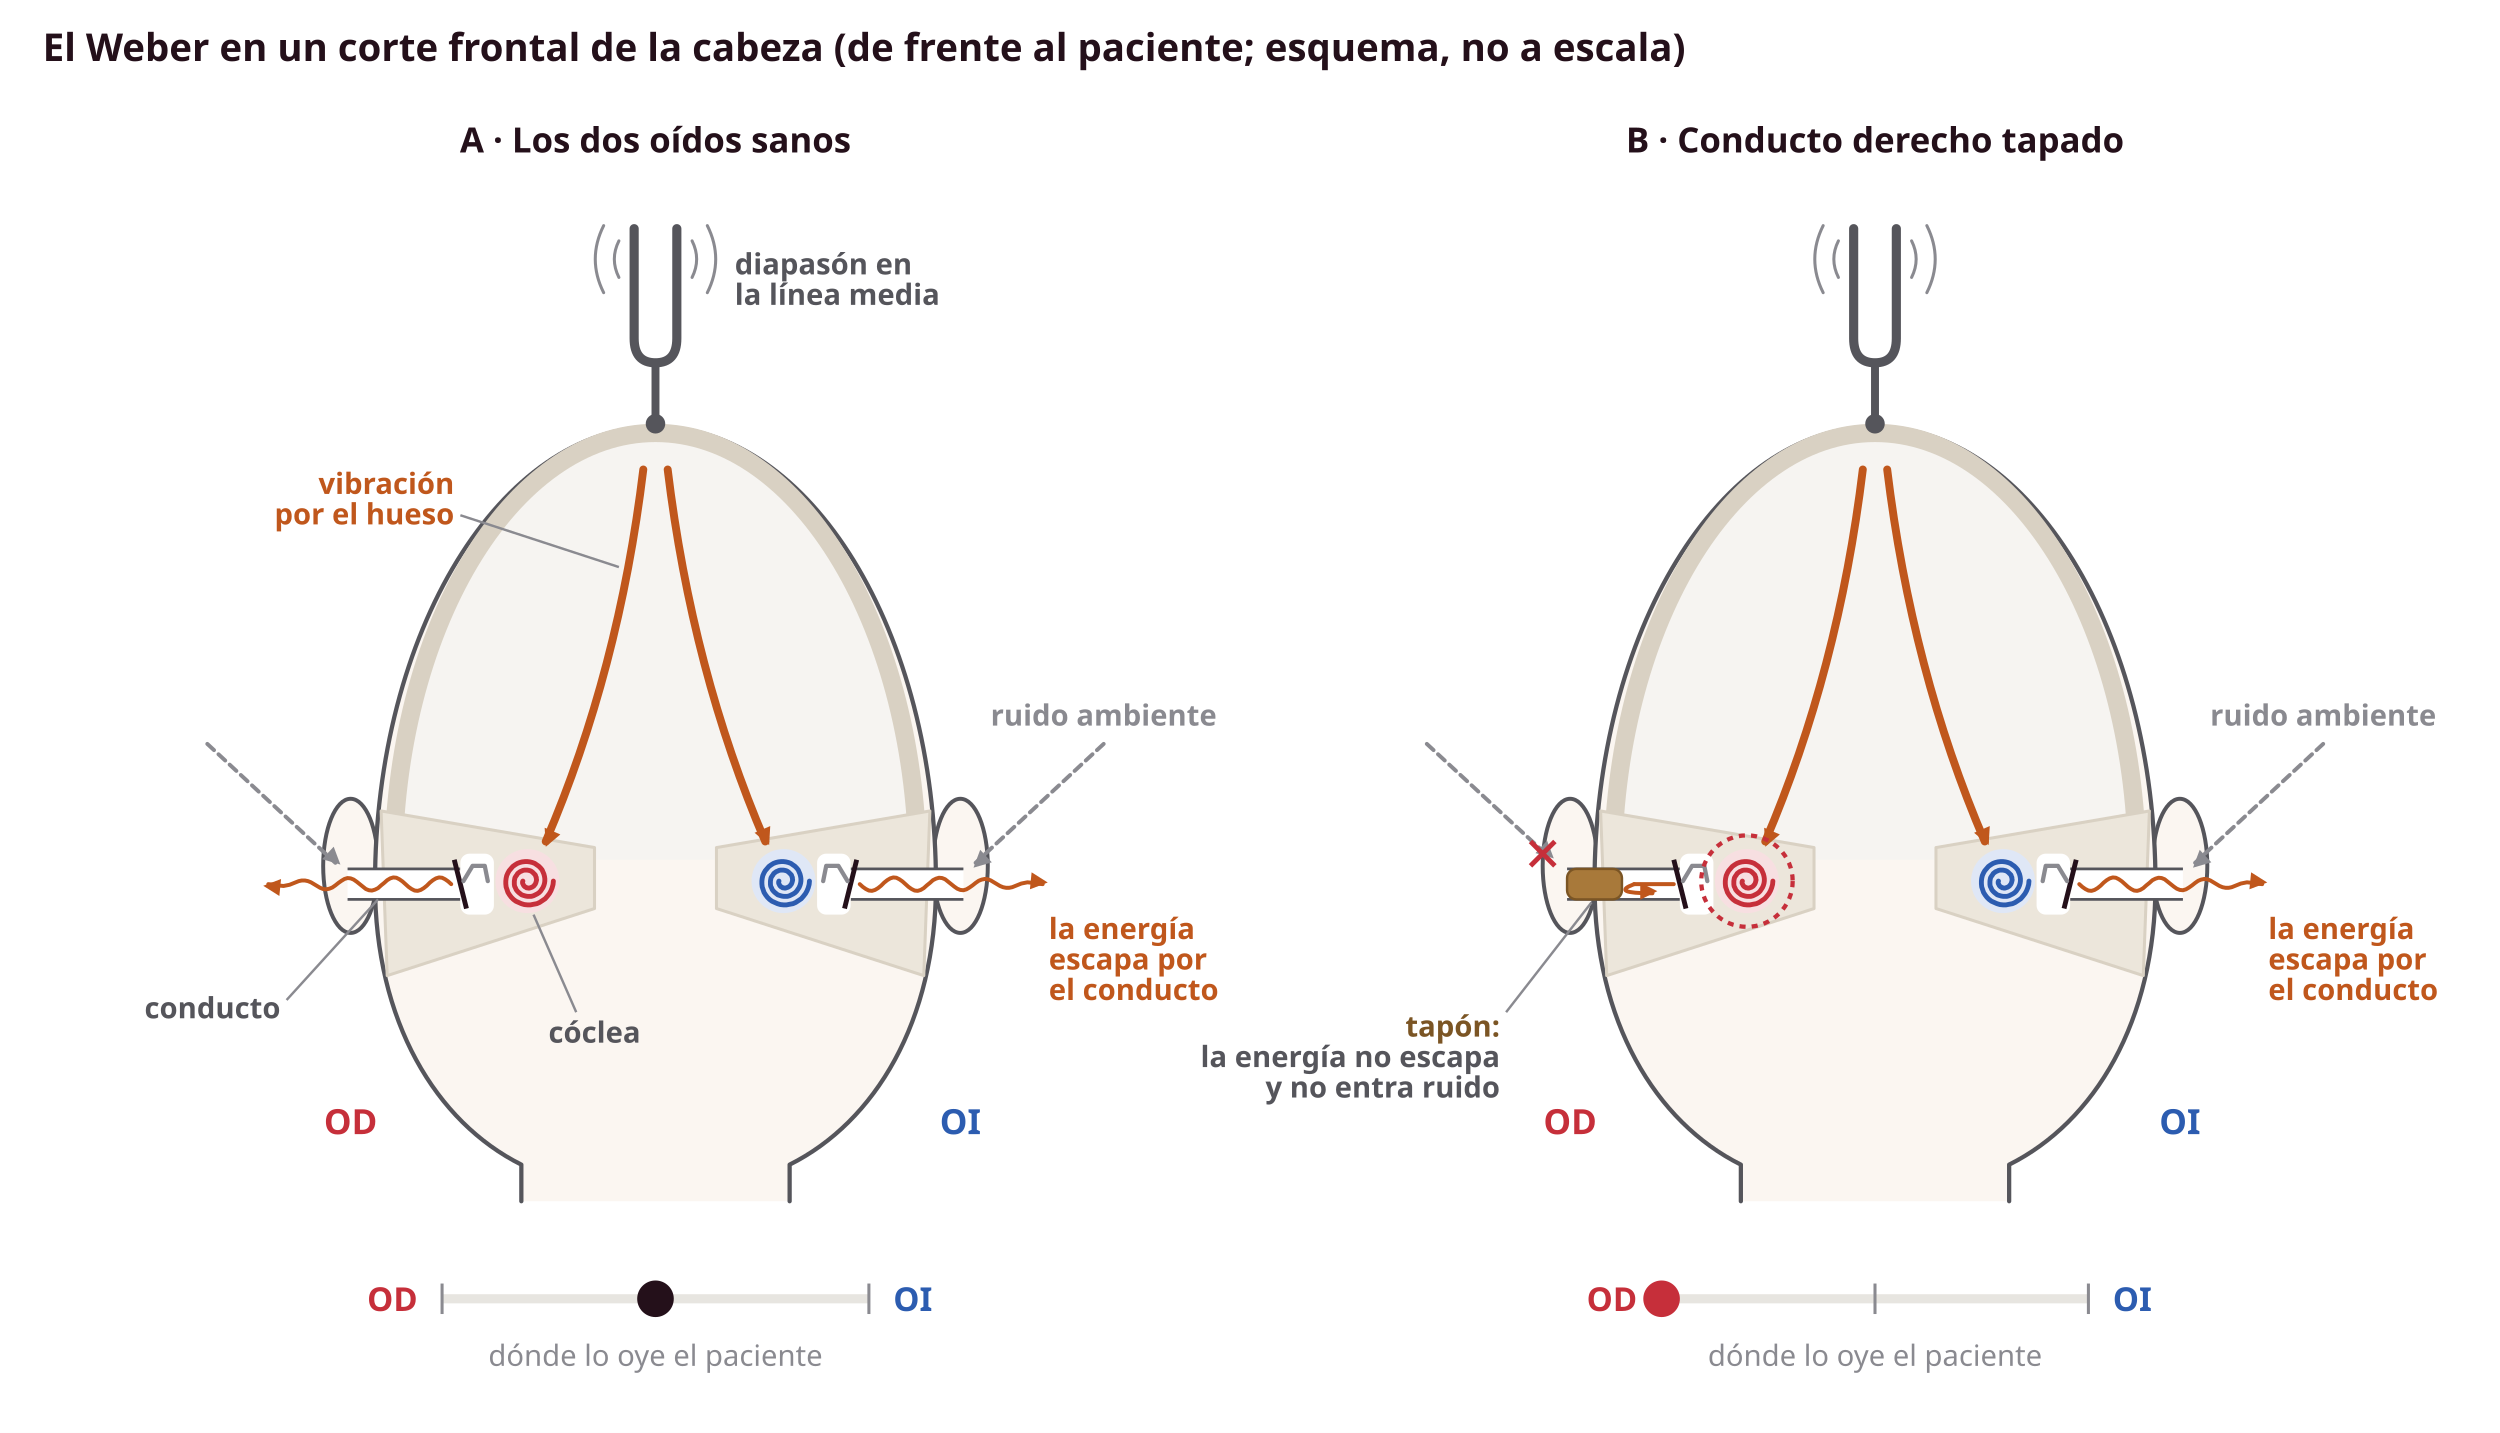
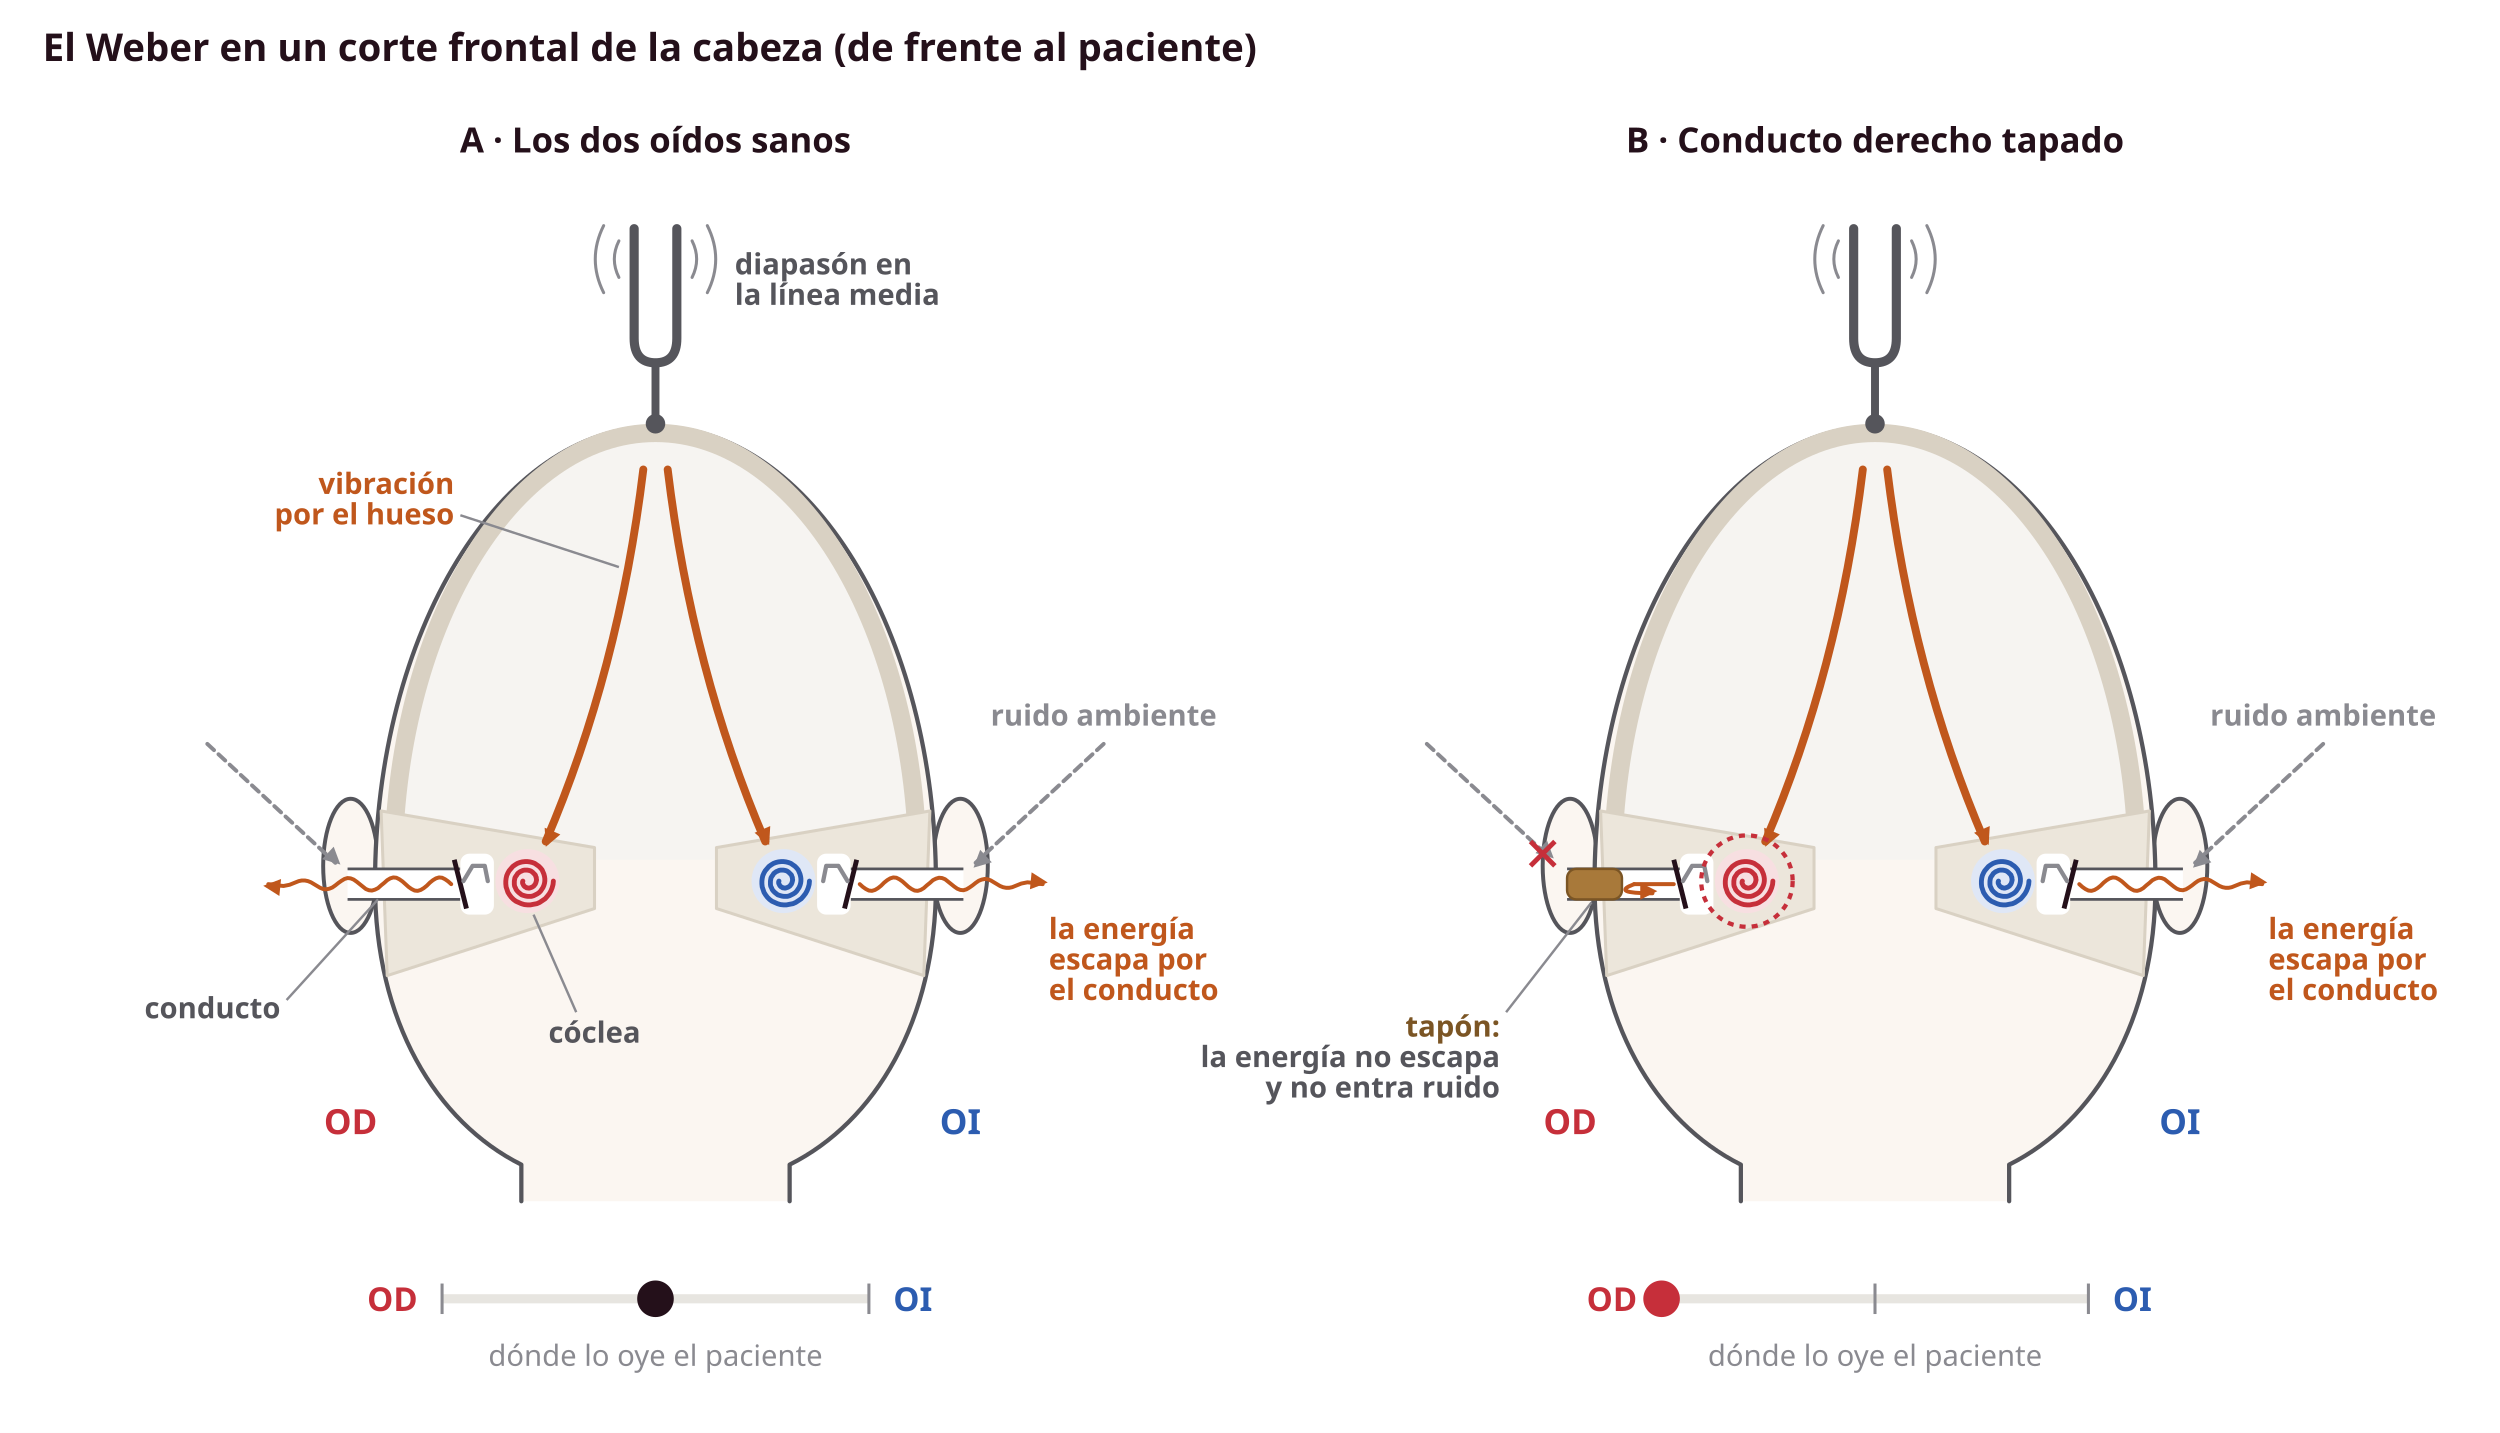
<svg xmlns="http://www.w3.org/2000/svg" viewBox="0 0 820 470" width="820" height="470">
  <defs>
    <marker id="p-c" markerWidth="6" markerHeight="6" refX="4" refY="3.5" markerUnits="userSpaceOnUse" orient="auto">
      <path d="M0,0 L7,3.5 L0,7 z" transform="scale(.8)" fill="#c0571c" />
    </marker>
    <marker id="p-t" markerWidth="6" markerHeight="6" refX="4" refY="3.5" markerUnits="userSpaceOnUse" orient="auto">
      <path d="M0,0 L7,3.5 L0,7 z" transform="scale(.8)" fill="#8a8a90" />
    </marker>
    <marker id="p-g" markerWidth="6" markerHeight="6" refX="4" refY="3.5" markerUnits="userSpaceOnUse" orient="auto">
      <path d="M0,0 L7,3.5 L0,7 z" transform="scale(.8)" fill="#55555b" />
    </marker>
  </defs>
  <rect width="820" height="470" fill="#fff" />
-   <text x="14.0" y="20.0" font-family="'Plus Jakarta Sans', sans-serif" font-size="12.6" fill="#24101a" text-anchor="start" font-weight="700">El Weber en un corte frontal de la cabeza (de frente al paciente; esquema, no a escala)</text>
+   <text x="14.0" y="20.0" font-family="'Plus Jakarta Sans', sans-serif" font-size="12.6" fill="#24101a" text-anchor="start" font-weight="700">El Weber en un corte frontal de la cabeza (de frente al paciente)</text>
  <text x="215.0" y="50.0" font-family="'Plus Jakarta Sans', sans-serif" font-size="11.4" fill="#24101a" text-anchor="middle" font-weight="700">A · Los dos oídos sanos</text>
  <ellipse cx="115.0" cy="284.0" rx="9.0" ry="22.0" fill="#fbf6f1" stroke="#55555b" stroke-width="1.3" />
  <ellipse cx="315.0" cy="284.0" rx="9.0" ry="22.0" fill="#fbf6f1" stroke="#55555b" stroke-width="1.3" />
  <path d="M171.0,394.0 L171.0,382.0 C143.0,368.0 123.0,335.0 123.0,290.0 A92.0,150.0 0 0 1 307.0,290.0 C307.0,335.0 287.0,368.0 259.0,382.0 L259.0,394.0 Z" fill="#fbf6f1" stroke="none" stroke-width="0" stroke-linejoin="round" stroke-linecap="round" />
  <path d="M171.0,394.0 L171.0,382.0 C143.0,368.0 123.0,335.0 123.0,290.0 A92.0,150.0 0 0 1 307.0,290.0 C307.0,335.0 287.0,368.0 259.0,382.0 L259.0,394.0" fill="none" stroke="#55555b" stroke-width="1.4" stroke-linejoin="round" stroke-linecap="round" />
  <path d="M131.0,282.0 A84.0,140.0 0 0 1 299.0,282.0 L235.0,282.0 L195.0,282.0 Z" fill="#f6f4f1" stroke="none" stroke-width="0" stroke-linejoin="round" stroke-linecap="round" />
  <path d="M129.0,286.0 A86.0,144.0 0 0 1 301.0,286.0" fill="none" stroke="#d9d1c3" stroke-width="6.0" stroke-linejoin="round" stroke-linecap="round" />
  <path d="M125.0,266.0 L195.0,278.0 L195.0,298.0 L127.0,320.0 Z" fill="#ece6db" stroke="#d9d1c3" stroke-width="1" stroke-linejoin="round" stroke-linecap="round" />
  <path d="M305.0,266.0 L235.0,278.0 L235.0,298.0 L303.0,320.0 Z" fill="#ece6db" stroke="#d9d1c3" stroke-width="1" stroke-linejoin="round" stroke-linecap="round" />
  <rect x="114.0" y="285.0" width="37.0" height="10.0" rx="0" fill="#ffffff" stroke="none" stroke-width="0" />
  <line x1="114.0" y1="285.0" x2="151.0" y2="285.0" stroke="#55555b" stroke-width="0.9" />
  <line x1="114.0" y1="295.0" x2="151.0" y2="295.0" stroke="#55555b" stroke-width="0.9" />
  <rect x="151.0" y="280.0" width="11.0" height="20.0" rx="3" fill="#ffffff" stroke="none" stroke-width="0" />
  <line x1="149.0" y1="282.0" x2="153.0" y2="298.0" stroke="#24101a" stroke-width="1.6" />
  <polyline points="152.0,289.0 155.0,284.0 159.0,284.0 160.0,289.0" fill="none" stroke="#8a8a90" stroke-width="1.4" stroke-linejoin="round" stroke-linecap="round" />
  <circle cx="173.0" cy="289.0" r="10.5" fill="#f7dfe1" stroke="none" />
  <polyline points="181.5,289.0 181.4,290.1 181.1,291.2 180.7,292.2 180.2,293.1 179.5,294.0 178.8,294.8 177.9,295.4 177.0,296.0 176.1,296.4 175.0,296.6 174.0,296.8 173.0,296.8 172.0,296.7 171.0,296.4 170.1,296.0 169.2,295.6 168.4,295.0 167.7,294.3 167.1,293.5 166.6,292.7 166.3,291.8 166.0,290.9 165.9,289.9 165.9,289.0 166.0,288.1 166.2,287.2 166.6,286.3 167.0,285.6 167.6,284.9 168.2,284.2 168.9,283.7 169.7,283.2 170.5,282.9 171.3,282.7 172.2,282.6 173.0,282.6 173.8,282.7 174.6,282.9 175.4,283.2 176.1,283.7 176.7,284.1 177.3,284.7 177.8,285.3 178.1,286.0 178.4,286.7 178.6,287.5 178.7,288.2 178.7,289.0 178.6,289.7 178.4,290.4 178.1,291.1 177.7,291.7 177.3,292.3 176.8,292.8 176.2,293.2 175.6,293.5 175.0,293.8 174.3,294.0 173.7,294.0 173.0,294.0 172.4,293.9 171.7,293.7 171.1,293.5 170.6,293.1 170.1,292.7 169.7,292.3 169.3,291.8 169.1,291.3 168.8,290.7 168.7,290.1 168.7,289.6 168.7,289.0 168.8,288.4 168.9,287.9 169.2,287.4 169.5,287.0 169.8,286.5 170.2,286.2 170.6,285.9 171.1,285.7 171.5,285.5 172.0,285.4 172.5,285.4 173.0,285.4 173.5,285.5 173.9,285.6 174.3,285.8 174.7,286.1 175.0,286.4 175.3,286.7 175.6,287.0 175.7,287.4 175.9,287.8 175.9,288.2 176.0,288.6 175.9,289.0 175.8,289.4 175.7,289.7 175.5,290.1 175.3,290.3 175.1,290.6 174.8,290.8 174.5,291.0 174.2,291.1 173.9,291.2 173.6,291.3 173.3,291.3 173.0,291.2 172.7,291.2 172.5,291.0 172.2,290.9 172.0,290.7 171.8,290.5 171.7,290.3 171.6,290.1 171.5,289.9 171.4,289.7 171.4,289.4 171.4,289.2 171.5,289.0" fill="none" stroke="#c62f3a" stroke-width="1.6" stroke-linejoin="round" stroke-linecap="round" />
  <rect x="279.0" y="285.0" width="37.0" height="10.0" rx="0" fill="#ffffff" stroke="none" stroke-width="0" />
  <line x1="279.0" y1="285.0" x2="316.0" y2="285.0" stroke="#55555b" stroke-width="0.9" />
  <line x1="279.0" y1="295.0" x2="316.0" y2="295.0" stroke="#55555b" stroke-width="0.9" />
  <rect x="268.0" y="280.0" width="11.0" height="20.0" rx="3" fill="#ffffff" stroke="none" stroke-width="0" />
  <line x1="281.0" y1="282.0" x2="277.0" y2="298.0" stroke="#24101a" stroke-width="1.6" />
  <polyline points="278.0,289.0 275.0,284.0 271.0,284.0 270.0,289.0" fill="none" stroke="#8a8a90" stroke-width="1.4" stroke-linejoin="round" stroke-linecap="round" />
  <circle cx="257.0" cy="289.0" r="10.5" fill="#dfe7f6" stroke="none" />
  <polyline points="265.5,289.0 265.4,290.1 265.1,291.2 264.7,292.2 264.2,293.1 263.5,294.0 262.8,294.8 261.9,295.4 261.0,296.0 260.1,296.4 259.0,296.6 258.0,296.8 257.0,296.8 256.0,296.7 255.0,296.4 254.1,296.0 253.2,295.6 252.4,295.0 251.7,294.3 251.1,293.5 250.6,292.7 250.3,291.8 250.0,290.9 249.9,289.9 249.9,289.0 250.0,288.1 250.2,287.2 250.6,286.3 251.0,285.6 251.6,284.9 252.2,284.2 252.9,283.7 253.7,283.2 254.5,282.9 255.3,282.7 256.2,282.6 257.0,282.6 257.8,282.7 258.6,282.9 259.4,283.2 260.1,283.7 260.7,284.1 261.3,284.7 261.8,285.3 262.1,286.0 262.4,286.7 262.6,287.5 262.7,288.2 262.7,289.0 262.6,289.7 262.4,290.4 262.1,291.1 261.7,291.7 261.3,292.3 260.8,292.8 260.2,293.2 259.6,293.5 259.0,293.8 258.3,294.0 257.7,294.0 257.0,294.0 256.4,293.9 255.7,293.7 255.1,293.5 254.6,293.1 254.1,292.7 253.7,292.3 253.3,291.8 253.1,291.3 252.8,290.7 252.7,290.1 252.7,289.6 252.7,289.0 252.8,288.4 252.9,287.9 253.2,287.4 253.5,287.0 253.8,286.5 254.2,286.2 254.6,285.9 255.1,285.7 255.5,285.5 256.0,285.4 256.5,285.4 257.0,285.4 257.5,285.5 257.9,285.6 258.3,285.8 258.7,286.1 259.0,286.4 259.3,286.7 259.6,287.0 259.7,287.4 259.9,287.8 259.9,288.2 260.0,288.6 259.9,289.0 259.8,289.4 259.7,289.7 259.5,290.1 259.3,290.3 259.1,290.6 258.8,290.8 258.5,291.0 258.2,291.1 257.9,291.2 257.6,291.3 257.3,291.3 257.0,291.2 256.7,291.2 256.5,291.0 256.2,290.9 256.0,290.7 255.8,290.5 255.7,290.3 255.6,290.1 255.5,289.9 255.4,289.7 255.4,289.4 255.4,289.2 255.5,289.0" fill="none" stroke="#2c5cb0" stroke-width="1.6" stroke-linejoin="round" stroke-linecap="round" />
  <circle cx="215.0" cy="139.0" r="3.2" fill="#55555b" />
  <line x1="215.0" y1="137.0" x2="215.0" y2="119.0" stroke="#55555b" stroke-width="2.6" />
  <path d="M208.0,75.0 L208.0,111.0 Q208.0,119.0 215.0,119.0 Q222.0,119.0 222.0,111.0 L222.0,75.0" fill="none" stroke="#55555b" stroke-width="3.0" stroke-linejoin="round" stroke-linecap="round" />
  <path d="M203.0,79.0 Q200.0,85.0 203.0,91.0" fill="none" stroke="#8a8a90" stroke-width="1" stroke-linejoin="round" stroke-linecap="round" />
  <path d="M198.0,74.0 Q192.5,85.0 198.0,96.0" fill="none" stroke="#8a8a90" stroke-width="1" stroke-linejoin="round" stroke-linecap="round" />
  <path d="M227.0,79.0 Q230.0,85.0 227.0,91.0" fill="none" stroke="#8a8a90" stroke-width="1" stroke-linejoin="round" stroke-linecap="round" />
  <path d="M232.0,74.0 Q237.5,85.0 232.0,96.0" fill="none" stroke="#8a8a90" stroke-width="1" stroke-linejoin="round" stroke-linecap="round" />
  <path d="M211.0,154.0 Q203.0,220.0 179.0,276.0" fill="none" stroke="#c0571c" stroke-width="2.6" stroke-linejoin="round" stroke-linecap="round" marker-end="url(#p-c)" />
  <path d="M219.0,154.0 Q227.0,220.0 251.0,276.0" fill="none" stroke="#c0571c" stroke-width="2.6" stroke-linejoin="round" stroke-linecap="round" marker-end="url(#p-c)" />
  <text x="149.0" y="162.0" font-family="'Plus Jakarta Sans', sans-serif" font-size="9.6" fill="#c0571c" text-anchor="end" font-weight="700">vibración</text>
  <text x="149.0" y="172.0" font-family="'Plus Jakarta Sans', sans-serif" font-size="9.6" fill="#c0571c" text-anchor="end" font-weight="700">por el hueso</text>
  <line x1="151.0" y1="169.0" x2="203.0" y2="186.0" stroke="#8a8a90" stroke-width="0.8" />
  <path d="M148.0,290.0 L147.0,289.1 L146.0,288.4 L145.0,287.9 L144.0,287.8 L143.0,288.1 L142.0,288.7 L141.0,289.5 L140.0,290.5 L139.0,291.3 L138.0,291.9 L137.0,292.2 L136.0,292.1 L135.0,291.6 L134.0,290.9 L133.0,290.0 L132.0,289.1 L131.0,288.4 L130.0,287.9 L129.0,287.8 L128.0,288.1 L127.0,288.7 L126.0,289.6 L125.0,290.4 L124.0,291.3 L123.0,291.8 L122.0,292.1 L121.0,292.0 L120.0,291.6 L119.0,290.8 L118.0,290.0 L117.0,289.2 L116.0,288.5 L115.0,288.1 L114.0,288.0 L113.0,288.3 L112.0,288.9 L111.0,289.6 L110.0,290.4 L109.0,291.1 L108.0,291.5 L107.0,291.7 L106.0,291.6 L105.0,291.2 L104.0,290.6 L103.0,290.0 L102.0,289.4 L101.0,289.0 L100.0,288.8 L99.0,288.8 L98.0,289.0 L97.0,289.4 L96.0,289.8 L95.0,290.2 L94.0,290.4 L93.0,290.6 L92.0,290.5 L91.0,290.4 L90.0,290.2 L89.0,290.1 L88.0,290.0" fill="none" stroke="#c0571c" stroke-width="1.3" stroke-linejoin="round" stroke-linecap="round" marker-end="url(#p-c)" />
  <path d="M68.0,244.0 L110.0,283.0" fill="none" stroke="#8a8a90" stroke-width="1.3" stroke-linejoin="round" stroke-linecap="round" marker-end="url(#p-t)" stroke-dasharray="3 2" />
  <path d="M282.0,290.0 L283.0,290.9 L284.0,291.6 L285.0,292.1 L286.0,292.2 L287.0,291.9 L288.0,291.3 L289.0,290.5 L290.0,289.5 L291.0,288.7 L292.0,288.1 L293.0,287.8 L294.0,287.9 L295.0,288.4 L296.0,289.1 L297.0,290.0 L298.0,290.9 L299.0,291.6 L300.0,292.1 L301.0,292.2 L302.0,291.9 L303.0,291.3 L304.0,290.4 L305.0,289.6 L306.0,288.7 L307.0,288.2 L308.0,287.9 L309.0,288.0 L310.0,288.4 L311.0,289.2 L312.0,290.0 L313.0,290.8 L314.0,291.5 L315.0,291.9 L316.0,292.0 L317.0,291.7 L318.0,291.1 L319.0,290.4 L320.0,289.6 L321.0,288.9 L322.0,288.5 L323.0,288.3 L324.0,288.4 L325.0,288.8 L326.0,289.4 L327.0,290.0 L328.0,290.6 L329.0,291.0 L330.0,291.2 L331.0,291.2 L332.0,291.0 L333.0,290.6 L334.0,290.2 L335.0,289.8 L336.0,289.6 L337.0,289.4 L338.0,289.5 L339.0,289.6 L340.0,289.8 L341.0,289.9 L342.0,290.0" fill="none" stroke="#c0571c" stroke-width="1.3" stroke-linejoin="round" stroke-linecap="round" marker-end="url(#p-c)" />
  <path d="M362.0,244.0 L320.0,283.0" fill="none" stroke="#8a8a90" stroke-width="1.3" stroke-linejoin="round" stroke-linecap="round" marker-end="url(#p-t)" stroke-dasharray="3 2" />
  <text x="362.0" y="238.0" font-family="'Plus Jakarta Sans', sans-serif" font-size="9.6" fill="#8a8a90" text-anchor="middle" font-weight="600">ruido ambiente</text>
  <text x="344.0" y="308.0" font-family="'Plus Jakarta Sans', sans-serif" font-size="9.6" fill="#c0571c" text-anchor="start" font-weight="600">la energía</text>
  <text x="344.0" y="318.0" font-family="'Plus Jakarta Sans', sans-serif" font-size="9.6" fill="#c0571c" text-anchor="start" font-weight="600">escapa por</text>
  <text x="344.0" y="328.0" font-family="'Plus Jakarta Sans', sans-serif" font-size="9.6" fill="#c0571c" text-anchor="start" font-weight="600">el conducto</text>
  <text x="92.0" y="334.0" font-family="'Plus Jakarta Sans', sans-serif" font-size="9.6" fill="#55555b" text-anchor="end" font-weight="600">conducto</text>
  <line x1="94.0" y1="328.0" x2="124.0" y2="295.0" stroke="#8a8a90" stroke-width="0.8" />
  <text x="195.0" y="342.0" font-family="'Plus Jakarta Sans', sans-serif" font-size="9.6" fill="#55555b" text-anchor="middle" font-weight="600">cóclea</text>
  <line x1="189.0" y1="332.0" x2="175.0" y2="300.0" stroke="#8a8a90" stroke-width="0.8" />
  <text x="241.0" y="90.0" font-family="'Plus Jakarta Sans', sans-serif" font-size="9.6" fill="#55555b" text-anchor="start" font-weight="600">diapasón en</text>
  <text x="241.0" y="100.0" font-family="'Plus Jakarta Sans', sans-serif" font-size="9.6" fill="#55555b" text-anchor="start" font-weight="600">la línea media</text>
  <text x="115.0" y="372.0" font-family="'Plus Jakarta Sans', sans-serif" font-size="11.4" fill="#c62f3a" text-anchor="middle" font-weight="700">OD</text>
  <text x="315.0" y="372.0" font-family="'Plus Jakarta Sans', sans-serif" font-size="11.4" fill="#2c5cb0" text-anchor="middle" font-weight="700">OI</text>
  <line x1="145.0" y1="426.0" x2="285.0" y2="426.0" stroke="#e7e5e0" stroke-width="3" />
  <line x1="145.0" y1="421.0" x2="145.0" y2="431.0" stroke="#8a8a90" stroke-width="1" />
  <line x1="215.0" y1="421.0" x2="215.0" y2="431.0" stroke="#8a8a90" stroke-width="1" />
  <line x1="285.0" y1="421.0" x2="285.0" y2="431.0" stroke="#8a8a90" stroke-width="1" />
  <text x="137.0" y="430.0" font-family="'Plus Jakarta Sans', sans-serif" font-size="10.8" fill="#c62f3a" text-anchor="end" font-weight="700">OD</text>
  <text x="293.0" y="430.0" font-family="'Plus Jakarta Sans', sans-serif" font-size="10.8" fill="#2c5cb0" text-anchor="start" font-weight="700">OI</text>
  <circle cx="215.0" cy="426.0" r="6" fill="#24101a" />
  <text x="215.0" y="448.0" font-family="'Plus Jakarta Sans', sans-serif" font-size="9.6" fill="#8a8a90" text-anchor="middle" font-weight="400">dónde lo oye el paciente</text>
  <text x="615.0" y="50.0" font-family="'Plus Jakarta Sans', sans-serif" font-size="11.4" fill="#24101a" text-anchor="middle" font-weight="700">B · Conducto derecho tapado</text>
  <ellipse cx="515.0" cy="284.0" rx="9.0" ry="22.0" fill="#fbf6f1" stroke="#55555b" stroke-width="1.3" />
  <ellipse cx="715.0" cy="284.0" rx="9.0" ry="22.0" fill="#fbf6f1" stroke="#55555b" stroke-width="1.3" />
  <path d="M571.0,394.0 L571.0,382.0 C543.0,368.0 523.0,335.0 523.0,290.0 A92.0,150.0 0 0 1 707.0,290.0 C707.0,335.0 687.0,368.0 659.0,382.0 L659.0,394.0 Z" fill="#fbf6f1" stroke="none" stroke-width="0" stroke-linejoin="round" stroke-linecap="round" />
  <path d="M571.0,394.0 L571.0,382.0 C543.0,368.0 523.0,335.0 523.0,290.0 A92.0,150.0 0 0 1 707.0,290.0 C707.0,335.0 687.0,368.0 659.0,382.0 L659.0,394.0" fill="none" stroke="#55555b" stroke-width="1.4" stroke-linejoin="round" stroke-linecap="round" />
  <path d="M531.0,282.0 A84.0,140.0 0 0 1 699.0,282.0 L635.0,282.0 L595.0,282.0 Z" fill="#f6f4f1" stroke="none" stroke-width="0" stroke-linejoin="round" stroke-linecap="round" />
  <path d="M529.0,286.0 A86.0,144.0 0 0 1 701.0,286.0" fill="none" stroke="#d9d1c3" stroke-width="6.0" stroke-linejoin="round" stroke-linecap="round" />
  <path d="M525.0,266.0 L595.0,278.0 L595.0,298.0 L527.0,320.0 Z" fill="#ece6db" stroke="#d9d1c3" stroke-width="1" stroke-linejoin="round" stroke-linecap="round" />
  <path d="M705.0,266.0 L635.0,278.0 L635.0,298.0 L703.0,320.0 Z" fill="#ece6db" stroke="#d9d1c3" stroke-width="1" stroke-linejoin="round" stroke-linecap="round" />
  <rect x="514.0" y="285.0" width="37.0" height="10.0" rx="0" fill="#ffffff" stroke="none" stroke-width="0" />
  <line x1="514.0" y1="285.0" x2="551.0" y2="285.0" stroke="#55555b" stroke-width="0.9" />
  <line x1="514.0" y1="295.0" x2="551.0" y2="295.0" stroke="#55555b" stroke-width="0.9" />
  <rect x="551.0" y="280.0" width="11.0" height="20.0" rx="3" fill="#ffffff" stroke="none" stroke-width="0" />
  <line x1="549.0" y1="282.0" x2="553.0" y2="298.0" stroke="#24101a" stroke-width="1.6" />
  <polyline points="552.0,289.0 555.0,284.0 559.0,284.0 560.0,289.0" fill="none" stroke="#8a8a90" stroke-width="1.4" stroke-linejoin="round" stroke-linecap="round" />
  <circle cx="573.0" cy="289.0" r="10.5" fill="#f7dfe1" stroke="none" />
  <polyline points="581.5,289.0 581.4,290.1 581.1,291.2 580.7,292.2 580.2,293.1 579.5,294.0 578.8,294.8 577.9,295.4 577.0,296.0 576.1,296.4 575.0,296.6 574.0,296.8 573.0,296.8 572.0,296.7 571.0,296.4 570.1,296.0 569.2,295.6 568.4,295.0 567.7,294.3 567.1,293.5 566.6,292.7 566.3,291.8 566.0,290.9 565.9,289.9 565.9,289.0 566.0,288.1 566.2,287.2 566.6,286.3 567.0,285.6 567.6,284.9 568.2,284.2 568.9,283.7 569.7,283.2 570.5,282.9 571.3,282.7 572.2,282.6 573.0,282.6 573.8,282.7 574.6,282.9 575.4,283.2 576.1,283.7 576.7,284.1 577.3,284.7 577.8,285.3 578.1,286.0 578.4,286.7 578.6,287.5 578.7,288.2 578.7,289.0 578.6,289.7 578.4,290.4 578.1,291.1 577.7,291.7 577.3,292.3 576.8,292.8 576.2,293.2 575.6,293.5 575.0,293.8 574.3,294.0 573.7,294.0 573.0,294.0 572.4,293.9 571.7,293.7 571.1,293.5 570.6,293.1 570.1,292.7 569.7,292.3 569.3,291.8 569.1,291.3 568.8,290.7 568.7,290.1 568.7,289.6 568.7,289.0 568.8,288.4 568.9,287.9 569.2,287.4 569.5,287.0 569.8,286.5 570.2,286.2 570.6,285.9 571.1,285.7 571.5,285.5 572.0,285.4 572.5,285.4 573.0,285.4 573.5,285.5 573.9,285.6 574.3,285.8 574.7,286.1 575.0,286.4 575.3,286.7 575.6,287.0 575.7,287.4 575.9,287.8 575.9,288.2 576.0,288.6 575.9,289.0 575.8,289.4 575.7,289.7 575.5,290.1 575.3,290.3 575.1,290.6 574.8,290.8 574.5,291.0 574.2,291.1 573.9,291.2 573.6,291.3 573.3,291.3 573.0,291.2 572.7,291.2 572.5,291.0 572.2,290.9 572.0,290.7 571.8,290.5 571.7,290.3 571.6,290.1 571.5,289.9 571.4,289.7 571.4,289.4 571.4,289.2 571.5,289.0" fill="none" stroke="#c62f3a" stroke-width="1.6" stroke-linejoin="round" stroke-linecap="round" />
  <rect x="679.0" y="285.0" width="37.0" height="10.0" rx="0" fill="#ffffff" stroke="none" stroke-width="0" />
  <line x1="679.0" y1="285.0" x2="716.0" y2="285.0" stroke="#55555b" stroke-width="0.9" />
  <line x1="679.0" y1="295.0" x2="716.0" y2="295.0" stroke="#55555b" stroke-width="0.9" />
  <rect x="668.0" y="280.0" width="11.0" height="20.0" rx="3" fill="#ffffff" stroke="none" stroke-width="0" />
  <line x1="681.0" y1="282.0" x2="677.0" y2="298.0" stroke="#24101a" stroke-width="1.6" />
  <polyline points="678.0,289.0 675.0,284.0 671.0,284.0 670.0,289.0" fill="none" stroke="#8a8a90" stroke-width="1.4" stroke-linejoin="round" stroke-linecap="round" />
  <circle cx="657.0" cy="289.0" r="10.5" fill="#dfe7f6" stroke="none" />
  <polyline points="665.5,289.0 665.4,290.1 665.1,291.2 664.7,292.2 664.2,293.1 663.5,294.0 662.8,294.8 661.9,295.4 661.0,296.0 660.1,296.4 659.0,296.6 658.0,296.8 657.0,296.8 656.0,296.7 655.0,296.4 654.1,296.0 653.2,295.6 652.4,295.0 651.7,294.3 651.1,293.5 650.6,292.7 650.3,291.8 650.0,290.9 649.9,289.9 649.9,289.0 650.0,288.1 650.2,287.2 650.6,286.3 651.0,285.6 651.6,284.9 652.2,284.2 652.9,283.7 653.7,283.2 654.5,282.9 655.3,282.7 656.2,282.6 657.0,282.6 657.8,282.7 658.6,282.9 659.4,283.2 660.1,283.7 660.7,284.1 661.3,284.7 661.8,285.3 662.1,286.0 662.4,286.7 662.6,287.5 662.7,288.2 662.7,289.0 662.6,289.7 662.4,290.4 662.1,291.1 661.7,291.7 661.3,292.3 660.8,292.8 660.2,293.2 659.6,293.5 659.0,293.8 658.3,294.0 657.7,294.0 657.0,294.0 656.4,293.9 655.7,293.7 655.1,293.5 654.6,293.1 654.1,292.7 653.7,292.3 653.3,291.8 653.1,291.3 652.8,290.7 652.7,290.1 652.7,289.6 652.7,289.0 652.8,288.4 652.9,287.9 653.2,287.4 653.5,287.0 653.8,286.5 654.2,286.2 654.6,285.9 655.1,285.7 655.5,285.5 656.0,285.4 656.5,285.4 657.0,285.4 657.5,285.5 657.9,285.6 658.3,285.8 658.7,286.1 659.0,286.4 659.3,286.7 659.6,287.0 659.7,287.4 659.9,287.8 659.9,288.2 660.0,288.6 659.9,289.0 659.8,289.4 659.7,289.7 659.5,290.1 659.3,290.3 659.1,290.6 658.8,290.8 658.5,291.0 658.2,291.1 657.9,291.2 657.6,291.3 657.3,291.3 657.0,291.2 656.7,291.2 656.5,291.0 656.2,290.9 656.0,290.7 655.8,290.5 655.7,290.3 655.6,290.1 655.5,289.9 655.4,289.7 655.4,289.4 655.4,289.2 655.5,289.0" fill="none" stroke="#2c5cb0" stroke-width="1.6" stroke-linejoin="round" stroke-linecap="round" />
  <circle cx="615.0" cy="139.0" r="3.2" fill="#55555b" />
  <line x1="615.0" y1="137.0" x2="615.0" y2="119.0" stroke="#55555b" stroke-width="2.6" />
  <path d="M608.0,75.0 L608.0,111.0 Q608.0,119.0 615.0,119.0 Q622.0,119.0 622.0,111.0 L622.0,75.0" fill="none" stroke="#55555b" stroke-width="3.0" stroke-linejoin="round" stroke-linecap="round" />
  <path d="M603.0,79.0 Q600.0,85.0 603.0,91.0" fill="none" stroke="#8a8a90" stroke-width="1" stroke-linejoin="round" stroke-linecap="round" />
  <path d="M598.0,74.0 Q592.5,85.0 598.0,96.0" fill="none" stroke="#8a8a90" stroke-width="1" stroke-linejoin="round" stroke-linecap="round" />
  <path d="M627.0,79.0 Q630.0,85.0 627.0,91.0" fill="none" stroke="#8a8a90" stroke-width="1" stroke-linejoin="round" stroke-linecap="round" />
  <path d="M632.0,74.0 Q637.5,85.0 632.0,96.0" fill="none" stroke="#8a8a90" stroke-width="1" stroke-linejoin="round" stroke-linecap="round" />
  <path d="M611.0,154.0 Q603.0,220.0 579.0,276.0" fill="none" stroke="#c0571c" stroke-width="2.6" stroke-linejoin="round" stroke-linecap="round" marker-end="url(#p-c)" />
  <path d="M619.0,154.0 Q627.0,220.0 651.0,276.0" fill="none" stroke="#c0571c" stroke-width="2.6" stroke-linejoin="round" stroke-linecap="round" marker-end="url(#p-c)" />
  <rect x="514.0" y="285.0" width="18.0" height="10.0" rx="3" fill="#a8793a" stroke="#7b5524" stroke-width="0.8" />
  <path d="M468.0,244.0 L508.0,281.0" fill="none" stroke="#8a8a90" stroke-width="1.3" stroke-linejoin="round" stroke-linecap="round" marker-end="url(#p-t)" stroke-dasharray="3 2" />
  <line x1="510.0" y1="276.0" x2="502.0" y2="284.0" stroke="#c62f3a" stroke-width="1.6" />
  <line x1="510.0" y1="284.0" x2="502.0" y2="276.0" stroke="#c62f3a" stroke-width="1.6" />
  <path d="M549.0,290.0 L536.0,290.0" fill="none" stroke="#c0571c" stroke-width="1.3" stroke-linejoin="round" stroke-linecap="round" />
  <path d="M536.0,290.0 Q528.0,293.0 542.0,293.0" fill="none" stroke="#c0571c" stroke-width="1.3" stroke-linejoin="round" stroke-linecap="round" marker-end="url(#p-c)" />
  <circle cx="573.0" cy="289.0" r="15" fill="none" stroke="#c62f3a" stroke-width="1.4" stroke-dasharray="2 2" />
  <text x="492.0" y="340.0" font-family="'Plus Jakarta Sans', sans-serif" font-size="9.6" fill="#7b5524" text-anchor="end" font-weight="700">tapón:</text>
  <text x="492.0" y="350.0" font-family="'Plus Jakarta Sans', sans-serif" font-size="9.6" fill="#55555b" text-anchor="end" font-weight="600">la energía no escapa</text>
  <text x="492.0" y="360.0" font-family="'Plus Jakarta Sans', sans-serif" font-size="9.6" fill="#55555b" text-anchor="end" font-weight="600">y no entra ruido</text>
  <line x1="494.0" y1="332.0" x2="522.0" y2="296.0" stroke="#8a8a90" stroke-width="0.8" />
  <path d="M682.0,290.0 L683.0,290.9 L684.0,291.6 L685.0,292.1 L686.0,292.2 L687.0,291.9 L688.0,291.3 L689.0,290.5 L690.0,289.5 L691.0,288.7 L692.0,288.1 L693.0,287.8 L694.0,287.9 L695.0,288.4 L696.0,289.1 L697.0,290.0 L698.0,290.9 L699.0,291.6 L700.0,292.1 L701.0,292.2 L702.0,291.9 L703.0,291.3 L704.0,290.4 L705.0,289.6 L706.0,288.7 L707.0,288.2 L708.0,287.9 L709.0,288.0 L710.0,288.4 L711.0,289.2 L712.0,290.0 L713.0,290.8 L714.0,291.5 L715.0,291.9 L716.0,292.0 L717.0,291.7 L718.0,291.1 L719.0,290.4 L720.0,289.6 L721.0,288.9 L722.0,288.5 L723.0,288.3 L724.0,288.4 L725.0,288.8 L726.0,289.4 L727.0,290.0 L728.0,290.6 L729.0,291.0 L730.0,291.2 L731.0,291.2 L732.0,291.0 L733.0,290.6 L734.0,290.2 L735.0,289.8 L736.0,289.6 L737.0,289.4 L738.0,289.5 L739.0,289.6 L740.0,289.8 L741.0,289.9 L742.0,290.0" fill="none" stroke="#c0571c" stroke-width="1.3" stroke-linejoin="round" stroke-linecap="round" marker-end="url(#p-c)" />
  <path d="M762.0,244.0 L720.0,283.0" fill="none" stroke="#8a8a90" stroke-width="1.3" stroke-linejoin="round" stroke-linecap="round" marker-end="url(#p-t)" stroke-dasharray="3 2" />
  <text x="762.0" y="238.0" font-family="'Plus Jakarta Sans', sans-serif" font-size="9.6" fill="#8a8a90" text-anchor="middle" font-weight="600">ruido ambiente</text>
  <text x="744.0" y="308.0" font-family="'Plus Jakarta Sans', sans-serif" font-size="9.6" fill="#c0571c" text-anchor="start" font-weight="600">la energía</text>
  <text x="744.0" y="318.0" font-family="'Plus Jakarta Sans', sans-serif" font-size="9.6" fill="#c0571c" text-anchor="start" font-weight="600">escapa por</text>
  <text x="744.0" y="328.0" font-family="'Plus Jakarta Sans', sans-serif" font-size="9.6" fill="#c0571c" text-anchor="start" font-weight="600">el conducto</text>
  <text x="515.0" y="372.0" font-family="'Plus Jakarta Sans', sans-serif" font-size="11.4" fill="#c62f3a" text-anchor="middle" font-weight="700">OD</text>
  <text x="715.0" y="372.0" font-family="'Plus Jakarta Sans', sans-serif" font-size="11.4" fill="#2c5cb0" text-anchor="middle" font-weight="700">OI</text>
  <line x1="545.0" y1="426.0" x2="685.0" y2="426.0" stroke="#e7e5e0" stroke-width="3" />
  <line x1="545.0" y1="421.0" x2="545.0" y2="431.0" stroke="#8a8a90" stroke-width="1" />
  <line x1="615.0" y1="421.0" x2="615.0" y2="431.0" stroke="#8a8a90" stroke-width="1" />
  <line x1="685.0" y1="421.0" x2="685.0" y2="431.0" stroke="#8a8a90" stroke-width="1" />
  <text x="537.0" y="430.0" font-family="'Plus Jakarta Sans', sans-serif" font-size="10.8" fill="#c62f3a" text-anchor="end" font-weight="700">OD</text>
  <text x="693.0" y="430.0" font-family="'Plus Jakarta Sans', sans-serif" font-size="10.8" fill="#2c5cb0" text-anchor="start" font-weight="700">OI</text>
  <circle cx="545.0" cy="426.0" r="6" fill="#c62f3a" />
  <text x="615.0" y="448.0" font-family="'Plus Jakarta Sans', sans-serif" font-size="9.6" fill="#8a8a90" text-anchor="middle" font-weight="400">dónde lo oye el paciente</text>
</svg>
